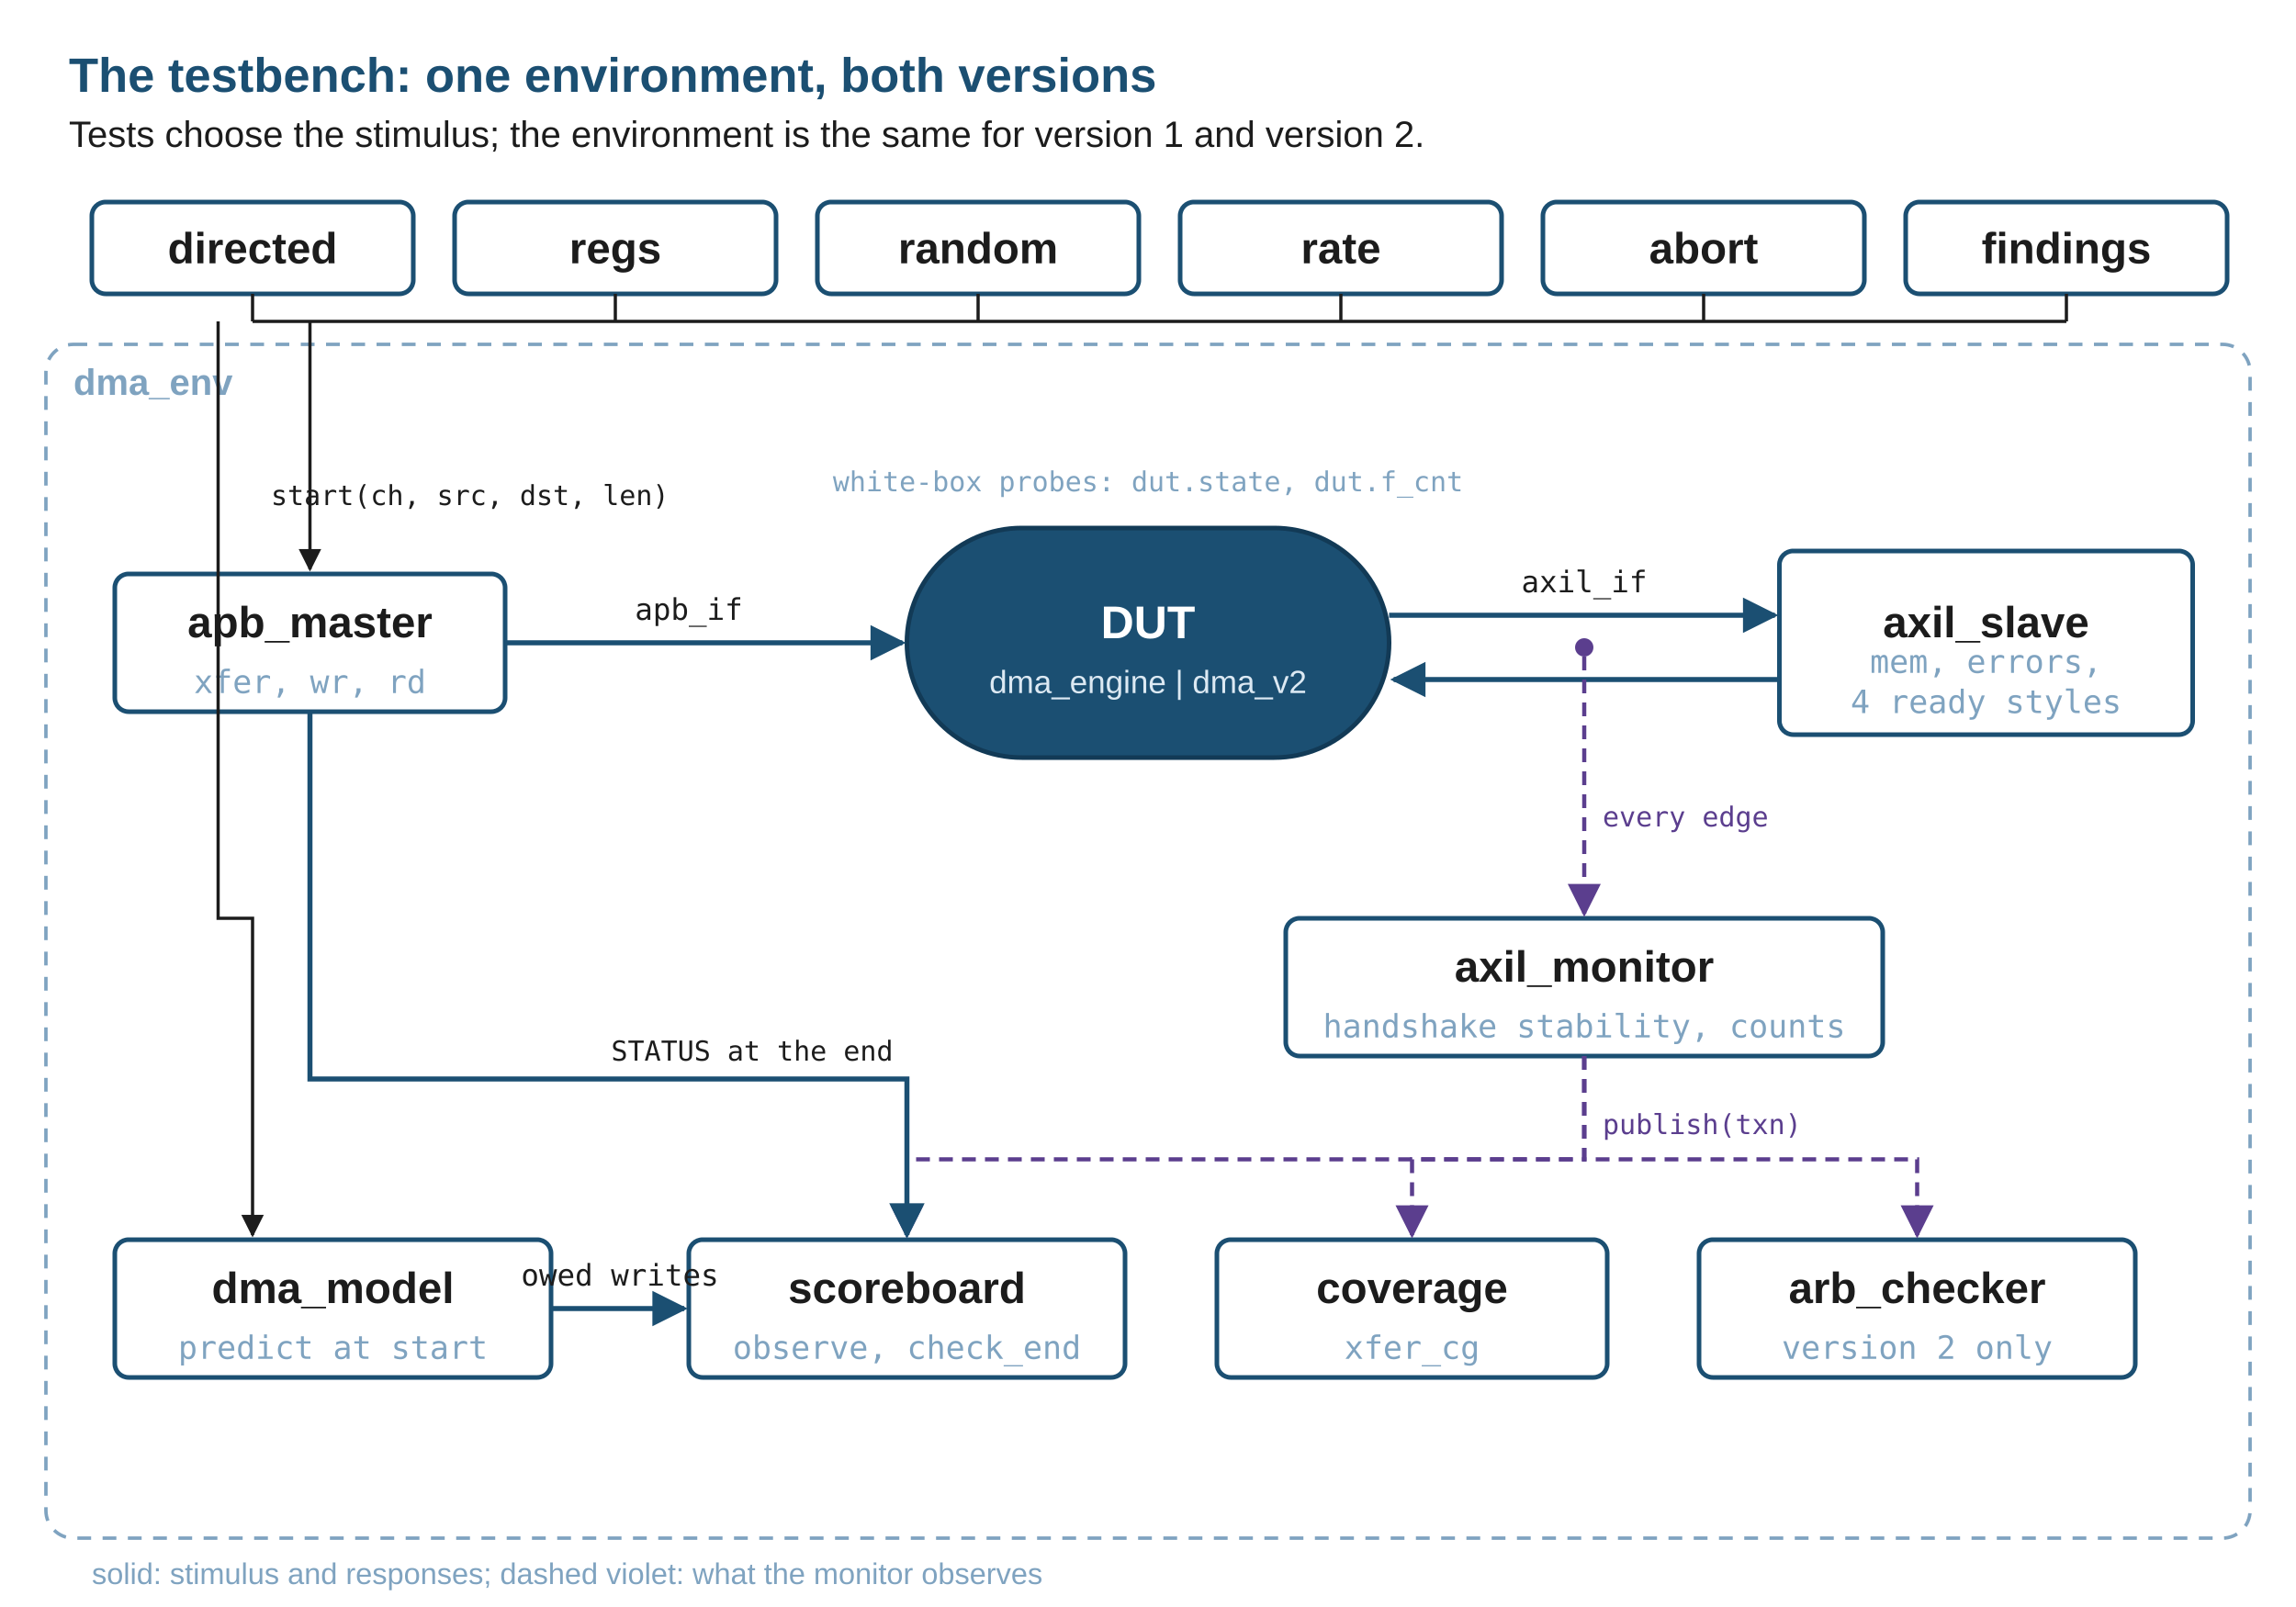
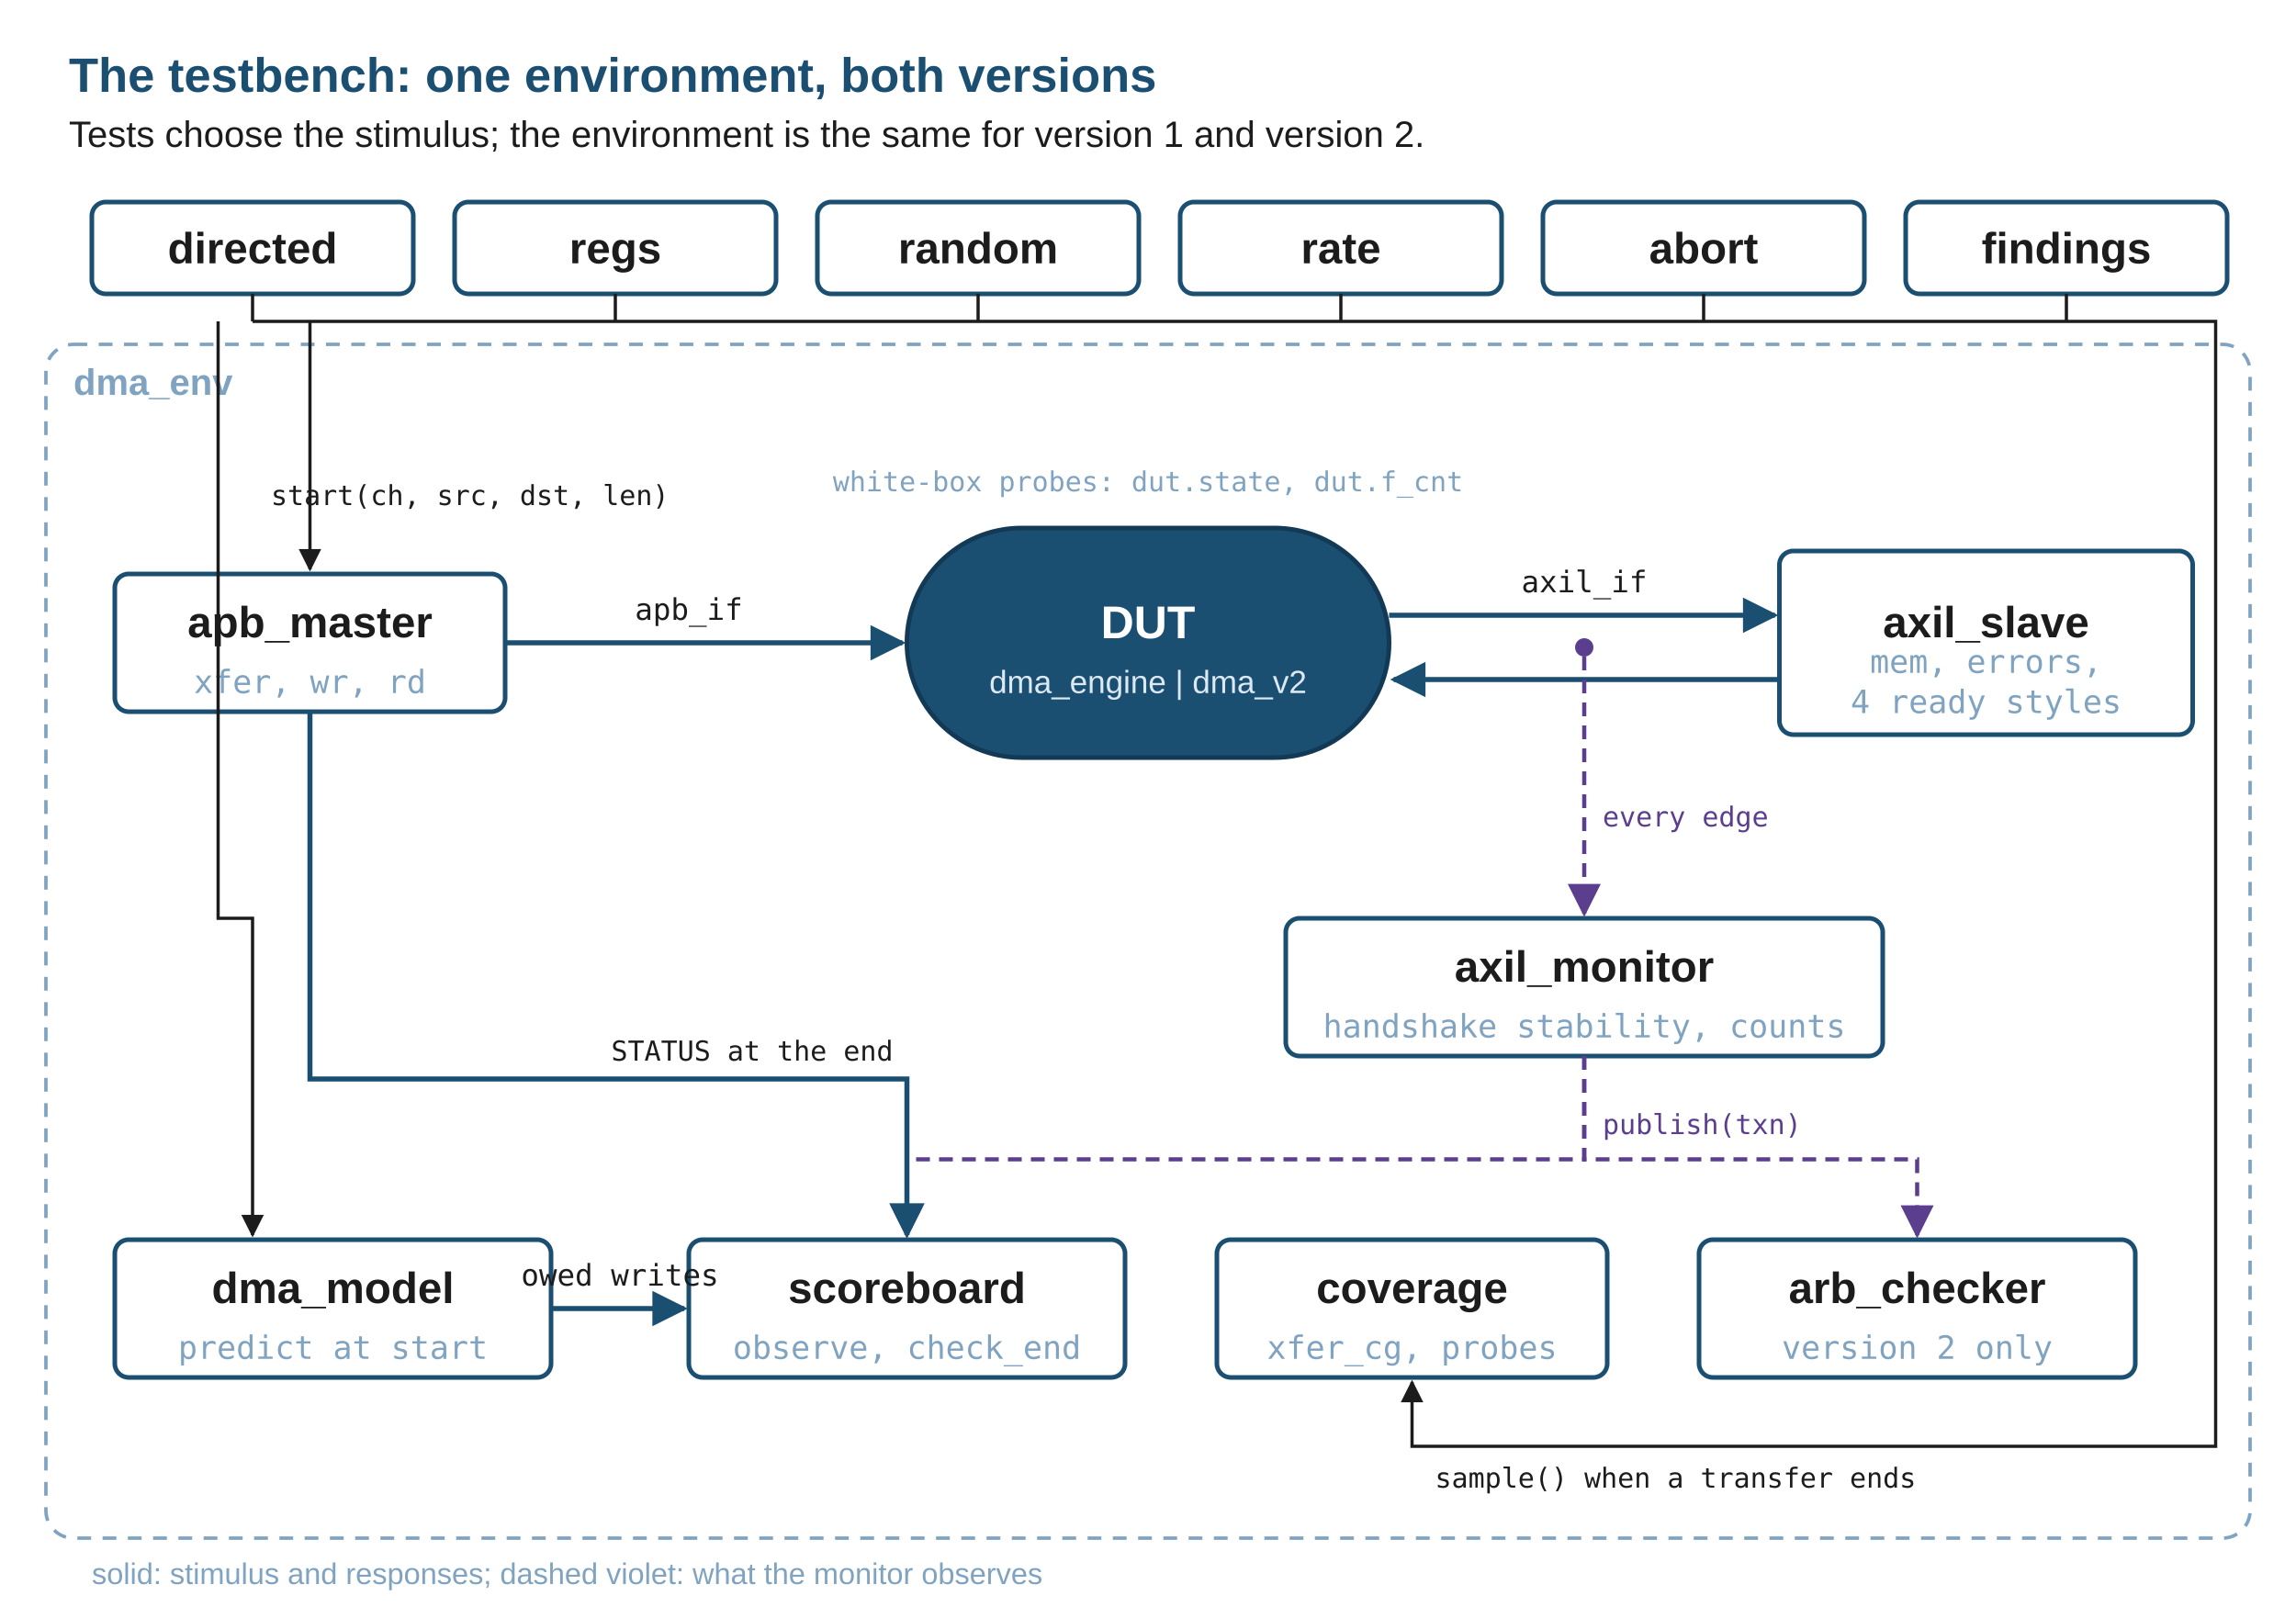
<svg xmlns="http://www.w3.org/2000/svg" viewBox="0 0 1000 700" width="1000" height="700" role="img" aria-label="Testbench architecture: tests above the environment; APB master and AXI-Lite slave around the DUT; a monitor feeding the scoreboard, coverage and arbitration checker; a reference model predicting the scoreboard's expected writes">
  <defs>
    <marker id="ah" viewBox="0 0 10 10" refX="9" refY="5" markerWidth="8" markerHeight="8" orient="auto-start-reverse">
      <path d="M0,0 L10,5 L0,10 Z" fill="#7FA3C0" />
    </marker>
    <marker id="ahj" viewBox="0 0 10 10" refX="9" refY="5" markerWidth="8" markerHeight="8" orient="auto-start-reverse">
      <path d="M0,0 L10,5 L0,10 Z" fill="#5B3E8E" />
    </marker>
    <marker id="ahd" viewBox="0 0 10 10" refX="9" refY="5" markerWidth="7" markerHeight="7" orient="auto-start-reverse">
      <path d="M0,0 L10,5 L0,10 Z" fill="#1B4F72" />
    </marker>
    <marker id="ahc" viewBox="0 0 10 10" refX="9" refY="5" markerWidth="7" markerHeight="7" orient="auto-start-reverse">
      <path d="M0,0 L10,5 L0,10 Z" fill="#B7791F" />
    </marker>
    <marker id="ahg" viewBox="0 0 10 10" refX="9" refY="5" markerWidth="7" markerHeight="7" orient="auto-start-reverse">
      <path d="M0,0 L10,5 L0,10 Z" fill="#1C1C1C" />
    </marker>
    <pattern id="hatch" width="6" height="6" patternUnits="userSpaceOnUse" patternTransform="rotate(45)">
      <line x1="0" y1="0" x2="0" y2="6" stroke="#CBD2D9" stroke-width="2" />
    </pattern>
  </defs>
  <rect width="1000" height="700" fill="white" />
  <text x="30" y="40.0" font-family="'Source Sans 3', 'Helvetica Neue', Arial, sans-serif" font-size="21" font-weight="700" text-anchor="start" fill="#1B4F72">The testbench: one environment, both versions</text>
  <text x="30" y="64.0" font-family="'Source Sans 3', 'Helvetica Neue', Arial, sans-serif" font-size="16" font-weight="400" text-anchor="start" fill="#1C1C1C">Tests choose the stimulus; the environment is the same for version 1 and version 2.</text>
  <rect x="40" y="88" width="140" height="40" rx="6" fill="white" stroke="#1B4F72" stroke-width="2" />
  <text x="110.0" y="114.7" font-family="'Source Sans 3', 'Helvetica Neue', Arial, sans-serif" font-size="19" font-weight="600" text-anchor="middle" fill="#1C1C1C">directed</text>
  <rect x="198" y="88" width="140" height="40" rx="6" fill="white" stroke="#1B4F72" stroke-width="2" />
  <text x="268.0" y="114.7" font-family="'Source Sans 3', 'Helvetica Neue', Arial, sans-serif" font-size="19" font-weight="600" text-anchor="middle" fill="#1C1C1C">regs</text>
  <rect x="356" y="88" width="140" height="40" rx="6" fill="white" stroke="#1B4F72" stroke-width="2" />
  <text x="426.0" y="114.7" font-family="'Source Sans 3', 'Helvetica Neue', Arial, sans-serif" font-size="19" font-weight="600" text-anchor="middle" fill="#1C1C1C">random</text>
  <rect x="514" y="88" width="140" height="40" rx="6" fill="white" stroke="#1B4F72" stroke-width="2" />
  <text x="584.0" y="114.7" font-family="'Source Sans 3', 'Helvetica Neue', Arial, sans-serif" font-size="19" font-weight="600" text-anchor="middle" fill="#1C1C1C">rate</text>
  <rect x="672" y="88" width="140" height="40" rx="6" fill="white" stroke="#1B4F72" stroke-width="2" />
  <text x="742.0" y="114.7" font-family="'Source Sans 3', 'Helvetica Neue', Arial, sans-serif" font-size="19" font-weight="600" text-anchor="middle" fill="#1C1C1C">abort</text>
  <rect x="830" y="88" width="140" height="40" rx="6" fill="white" stroke="#1B4F72" stroke-width="2" />
  <text x="900.0" y="114.7" font-family="'Source Sans 3', 'Helvetica Neue', Arial, sans-serif" font-size="19" font-weight="600" text-anchor="middle" fill="#1C1C1C">findings</text>
  <rect x="20" y="150" width="960" height="520" rx="12" fill="none" stroke="#7FA3C0" stroke-width="1.5" stroke-dasharray="6 5" />
  <text x="32" y="172.0" font-family="'Source Sans 3', 'Helvetica Neue', Arial, sans-serif" font-size="16" font-weight="700" text-anchor="start" fill="#7FA3C0">dma_env</text>
  <rect x="50" y="250" width="170" height="60" rx="6" fill="white" stroke="#1B4F72" stroke-width="2" />
  <text x="135.0" y="277.6" font-family="'Source Sans 3', 'Helvetica Neue', Arial, sans-serif" font-size="19" font-weight="600" text-anchor="middle" fill="#1C1C1C">apb_master</text>
  <text x="135.0" y="301.9" font-family="'JetBrains Mono', Menlo, monospace" font-size="14" font-weight="400" text-anchor="middle" fill="#7FA3C0">xfer, wr, rd</text>
  <rect x="395" y="230" width="210" height="100" rx="50.0" fill="#1B4F72" stroke="#123A56" stroke-width="2" />
  <text x="500.0" y="278.0" font-family="'Source Sans 3', 'Helvetica Neue', Arial, sans-serif" font-size="20" font-weight="700" text-anchor="middle" fill="white">DUT</text>
  <text x="500.0" y="301.9" font-family="'Source Sans 3', 'Helvetica Neue', Arial, sans-serif" font-size="14" font-weight="400" text-anchor="middle" fill="#DCE9F3">dma_engine | dma_v2</text>
  <rect x="775" y="240" width="180" height="80" rx="6" fill="white" stroke="#1B4F72" stroke-width="2" />
  <text x="865.0" y="277.6" font-family="'Source Sans 3', 'Helvetica Neue', Arial, sans-serif" font-size="19" font-weight="600" text-anchor="middle" fill="#1C1C1C">axil_slave</text>
  <text x="865.0" y="293.1" font-family="'JetBrains Mono', Menlo, monospace" font-size="14" font-weight="400" text-anchor="middle" fill="#7FA3C0">mem, errors,</text>
  <text x="865.0" y="310.6" font-family="'JetBrains Mono', Menlo, monospace" font-size="14" font-weight="400" text-anchor="middle" fill="#7FA3C0">4 ready styles</text>
  <path d="M220.0,280.0 L393.0,280.0" fill="none" stroke="#1B4F72" stroke-width="2.2" marker-end="url(#ahd)" />
  <text x="300.0" y="270.0" font-family="'JetBrains Mono', Menlo, monospace" font-size="13" font-weight="500" text-anchor="middle" fill="#1C1C1C">apb_if</text>
  <path d="M605.0,268.0 L773.0,268.0" fill="none" stroke="#1B4F72" stroke-width="2.2" marker-end="url(#ahd)" />
  <path d="M775.0,296.0 L607.0,296.0" fill="none" stroke="#1B4F72" stroke-width="2.2" marker-end="url(#ahd)" />
  <text x="690.0" y="258.0" font-family="'JetBrains Mono', Menlo, monospace" font-size="13" font-weight="500" text-anchor="middle" fill="#1C1C1C">axil_if</text>
  <circle cx="690" cy="282" r="4" fill="#5B3E8E" />
  <rect x="560" y="400" width="260" height="60" rx="6" fill="white" stroke="#1B4F72" stroke-width="2" />
  <text x="690.0" y="427.6" font-family="'Source Sans 3', 'Helvetica Neue', Arial, sans-serif" font-size="19" font-weight="600" text-anchor="middle" fill="#1C1C1C">axil_monitor</text>
  <text x="690.0" y="451.9" font-family="'JetBrains Mono', Menlo, monospace" font-size="14" font-weight="400" text-anchor="middle" fill="#7FA3C0">handshake stability, counts</text>
  <path d="M690.0,286.0 L690.0,398.0" fill="none" stroke="#5B3E8E" stroke-width="1.8" stroke-dasharray="6 4" marker-end="url(#ahj)" />
  <text x="698.0" y="360.0" font-family="'JetBrains Mono', Menlo, monospace" font-size="12" font-weight="500" text-anchor="start" fill="#5B3E8E">every edge</text>
  <rect x="300" y="540" width="190" height="60" rx="6" fill="white" stroke="#1B4F72" stroke-width="2" />
  <text x="395.0" y="567.6" font-family="'Source Sans 3', 'Helvetica Neue', Arial, sans-serif" font-size="19" font-weight="600" text-anchor="middle" fill="#1C1C1C">scoreboard</text>
  <text x="395.0" y="591.9" font-family="'JetBrains Mono', Menlo, monospace" font-size="14" font-weight="400" text-anchor="middle" fill="#7FA3C0">observe, check_end</text>
  <rect x="530" y="540" width="170" height="60" rx="6" fill="white" stroke="#1B4F72" stroke-width="2" />
  <text x="615.0" y="567.6" font-family="'Source Sans 3', 'Helvetica Neue', Arial, sans-serif" font-size="19" font-weight="600" text-anchor="middle" fill="#1C1C1C">coverage</text>
-   <text x="615.0" y="591.9" font-family="'JetBrains Mono', Menlo, monospace" font-size="14" font-weight="400" text-anchor="middle" fill="#7FA3C0">xfer_cg</text>
+   <text x="615.0" y="591.9" font-family="'JetBrains Mono', Menlo, monospace" font-size="14" font-weight="400" text-anchor="middle" fill="#7FA3C0">xfer_cg, probes</text>
  <rect x="740" y="540" width="190" height="60" rx="6" fill="white" stroke="#1B4F72" stroke-width="2" />
  <text x="835.0" y="567.6" font-family="'Source Sans 3', 'Helvetica Neue', Arial, sans-serif" font-size="19" font-weight="600" text-anchor="middle" fill="#1C1C1C">arb_checker</text>
  <text x="835.0" y="591.9" font-family="'JetBrains Mono', Menlo, monospace" font-size="14" font-weight="400" text-anchor="middle" fill="#7FA3C0">version 2 only</text>
  <path d="M690.0,460.0 L690.0,505.0 L395.0,505.0 L395.0,538.0" fill="none" stroke="#5B3E8E" stroke-width="1.8" stroke-dasharray="6 4" marker-end="url(#ahj)" />
-   <path d="M690.0,460.0 L690.0,505.0 L615.0,505.0 L615.0,538.0" fill="none" stroke="#5B3E8E" stroke-width="1.8" stroke-dasharray="6 4" marker-end="url(#ahj)" />
  <path d="M690.0,460.0 L690.0,505.0 L835.0,505.0 L835.0,538.0" fill="none" stroke="#5B3E8E" stroke-width="1.8" stroke-dasharray="6 4" marker-end="url(#ahj)" />
+   <path d="M900.0,140.0 L965.0,140.0 L965.0,630.0 L615.0,630.0 L615.0,602.0" fill="none" stroke="#1C1C1C" stroke-width="1.4" marker-end="url(#ahg)" />
+   <text x="625.0" y="648.0" font-family="'JetBrains Mono', Menlo, monospace" font-size="12" font-weight="500" text-anchor="start" fill="#1C1C1C">sample() when a transfer ends</text>
  <text x="698.0" y="494.0" font-family="'JetBrains Mono', Menlo, monospace" font-size="12" font-weight="500" text-anchor="start" fill="#5B3E8E">publish(txn)</text>
  <rect x="50" y="540" width="190" height="60" rx="6" fill="white" stroke="#1B4F72" stroke-width="2" />
  <text x="145.0" y="567.6" font-family="'Source Sans 3', 'Helvetica Neue', Arial, sans-serif" font-size="19" font-weight="600" text-anchor="middle" fill="#1C1C1C">dma_model</text>
  <text x="145.0" y="591.9" font-family="'JetBrains Mono', Menlo, monospace" font-size="14" font-weight="400" text-anchor="middle" fill="#7FA3C0">predict at start</text>
  <path d="M240.0,570.0 L298.0,570.0" fill="none" stroke="#1B4F72" stroke-width="2.2" marker-end="url(#ahd)" />
  <text x="270.0" y="560.0" font-family="'JetBrains Mono', Menlo, monospace" font-size="13" font-weight="500" text-anchor="middle" fill="#1C1C1C">owed writes</text>
  <line x1="110.0" y1="140.0" x2="900.0" y2="140.0" stroke="#1C1C1C" stroke-width="1.4" />
  <line x1="110.0" y1="128.0" x2="110.0" y2="140.0" stroke="#1C1C1C" stroke-width="1.4" />
  <line x1="268.0" y1="128.0" x2="268.0" y2="140.0" stroke="#1C1C1C" stroke-width="1.4" />
  <line x1="426.0" y1="128.0" x2="426.0" y2="140.0" stroke="#1C1C1C" stroke-width="1.4" />
  <line x1="584.0" y1="128.0" x2="584.0" y2="140.0" stroke="#1C1C1C" stroke-width="1.4" />
  <line x1="742.0" y1="128.0" x2="742.0" y2="140.0" stroke="#1C1C1C" stroke-width="1.4" />
  <line x1="900.0" y1="128.0" x2="900.0" y2="140.0" stroke="#1C1C1C" stroke-width="1.4" />
  <path d="M135.0,140.0 L135.0,248.0" fill="none" stroke="#1C1C1C" stroke-width="1.4" marker-end="url(#ahg)" />
  <path d="M95.0,140.0 L95.0,400.0 L110.0,400.0 L110.0,538.0" fill="none" stroke="#1C1C1C" stroke-width="1.4" marker-end="url(#ahg)" />
  <text x="118.0" y="220.0" font-family="'JetBrains Mono', Menlo, monospace" font-size="12" font-weight="500" text-anchor="start" fill="#1C1C1C">start(ch, src, dst, len)</text>
  <path d="M135.0,310.0 L135.0,470.0 L395.0,470.0 L395.0,538.0" fill="none" stroke="#1B4F72" stroke-width="2.2" marker-end="url(#ahd)" />
  <text x="389.0" y="462.0" font-family="'JetBrains Mono', Menlo, monospace" font-size="12" font-weight="500" text-anchor="end" fill="#1C1C1C">STATUS at the end</text>
  <text x="500.0" y="214.0" font-family="'JetBrains Mono', Menlo, monospace" font-size="12" font-weight="400" text-anchor="middle" fill="#7FA3C0">white-box probes: dut.state, dut.f_cnt</text>
  <text x="40.0" y="690.0" font-family="'Source Sans 3', 'Helvetica Neue', Arial, sans-serif" font-size="13" font-weight="400" text-anchor="start" fill="#7FA3C0">solid: stimulus and responses; dashed violet: what the monitor observes</text>
</svg>
